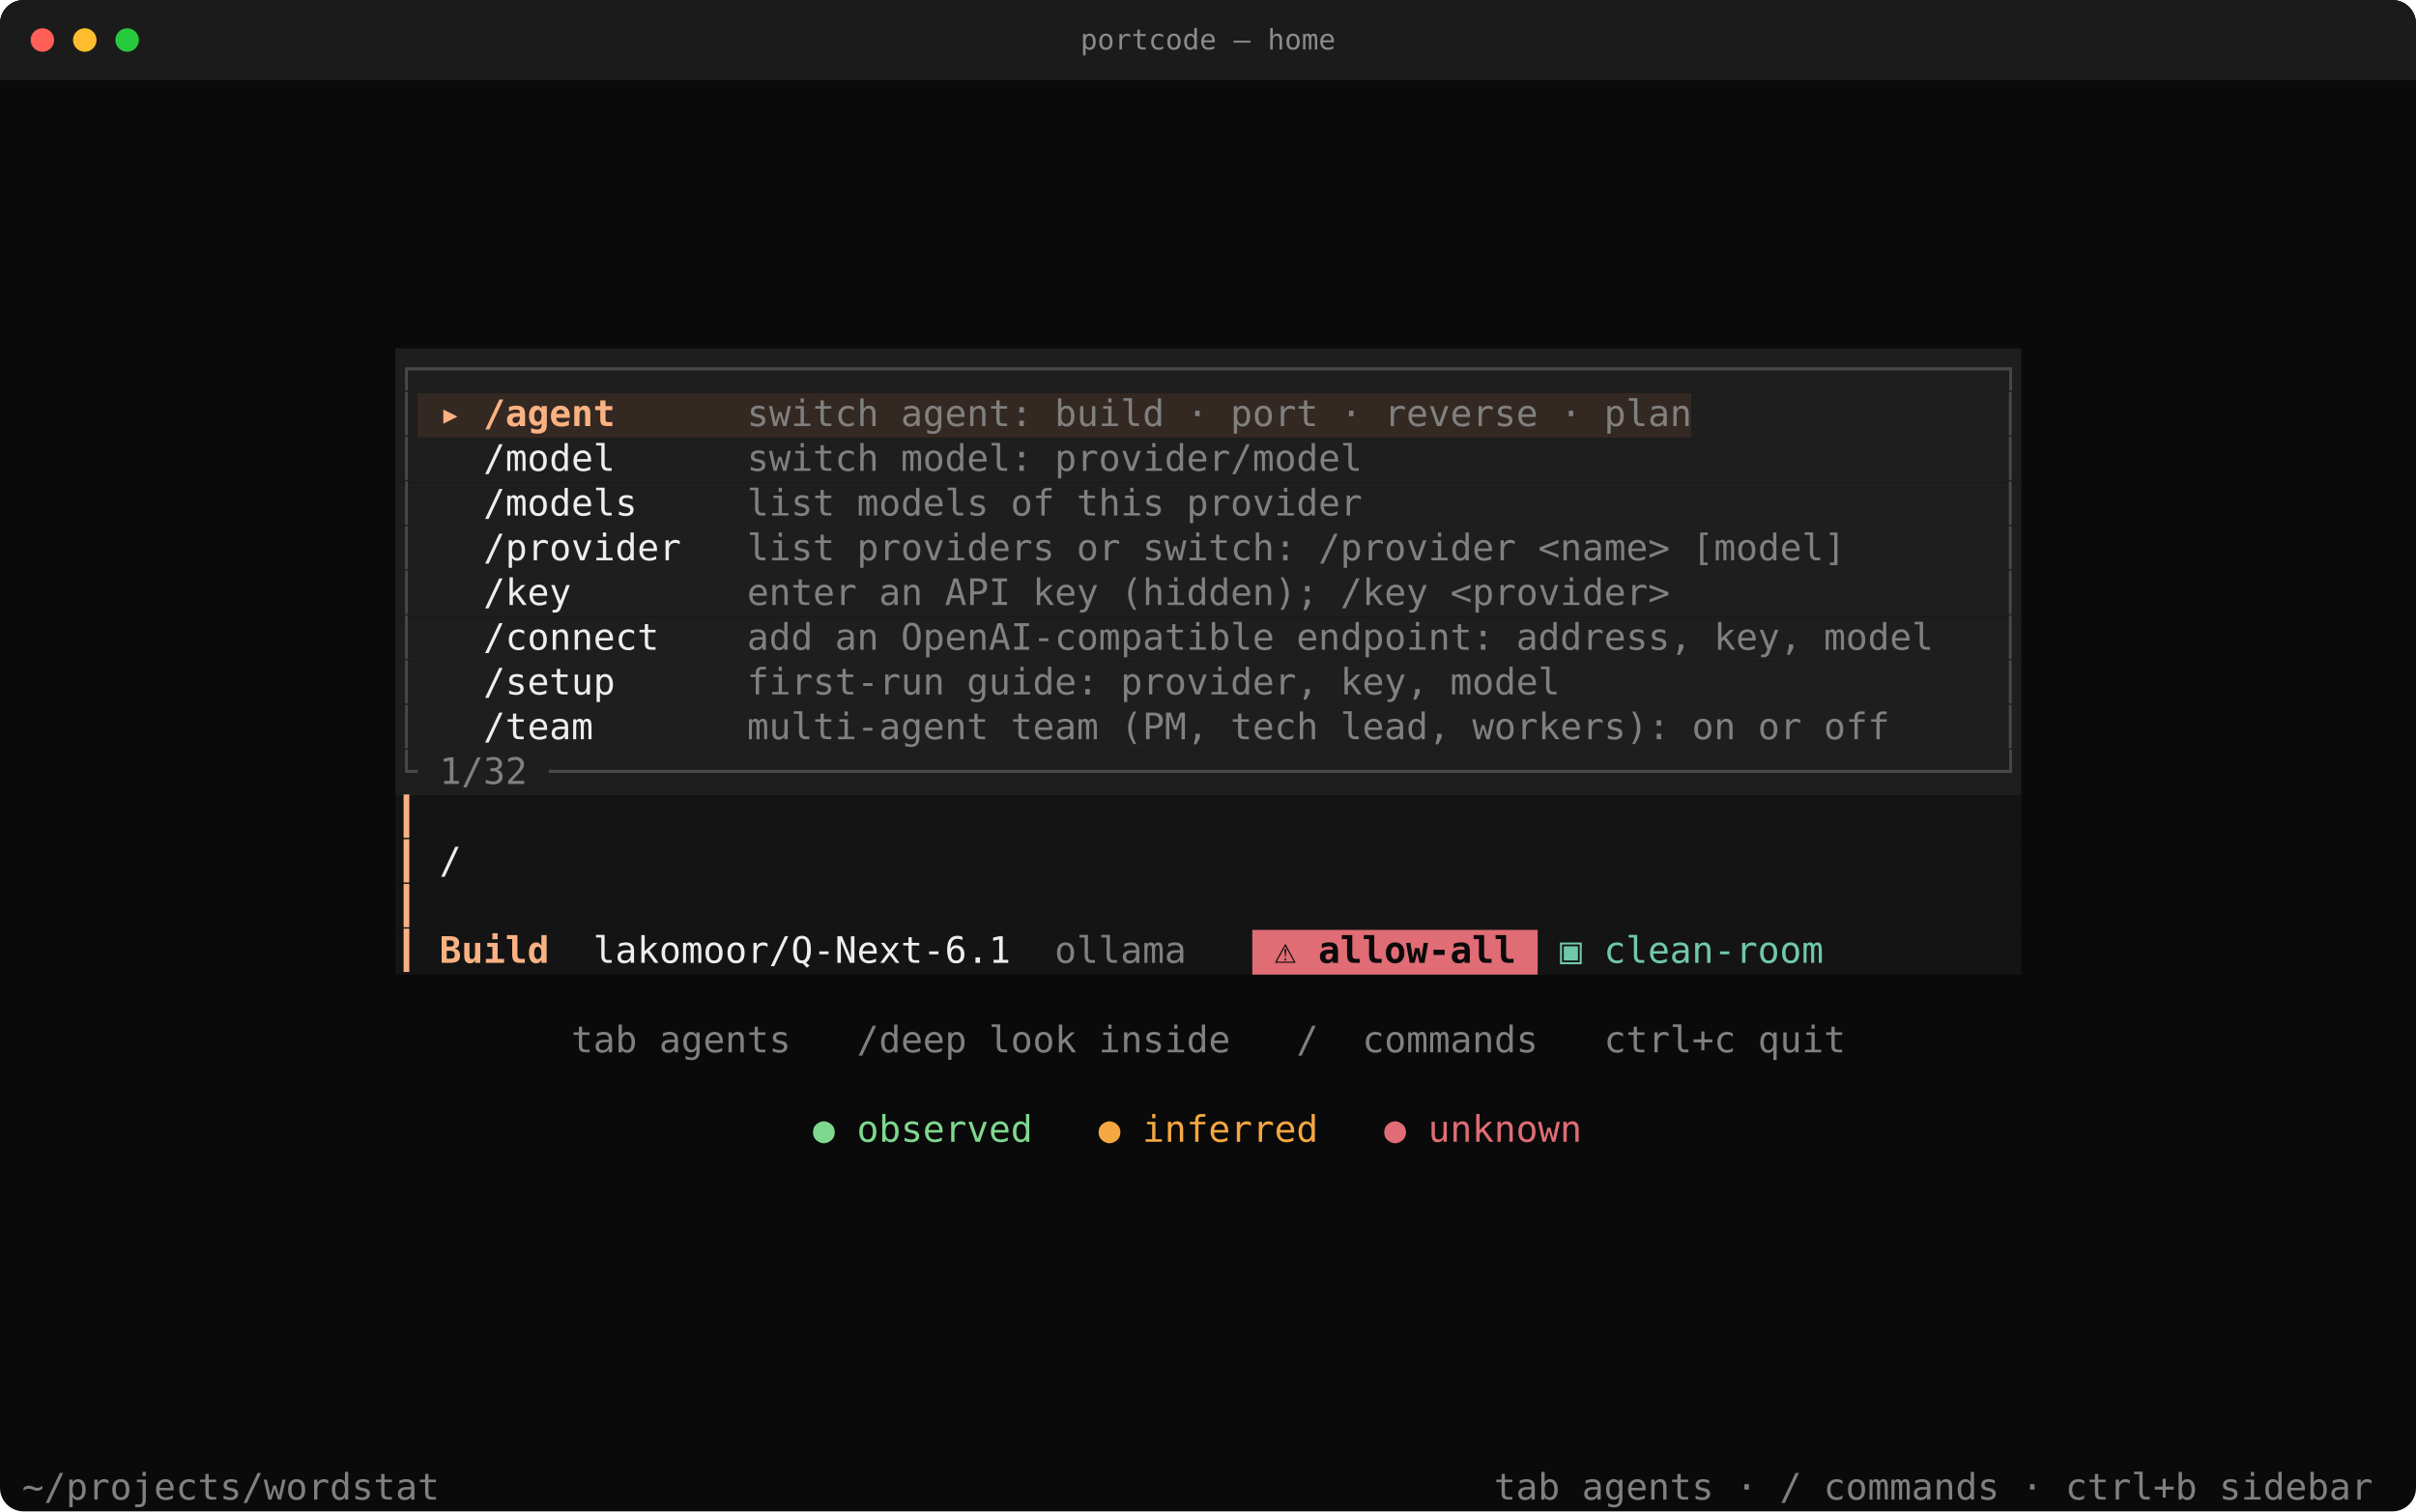
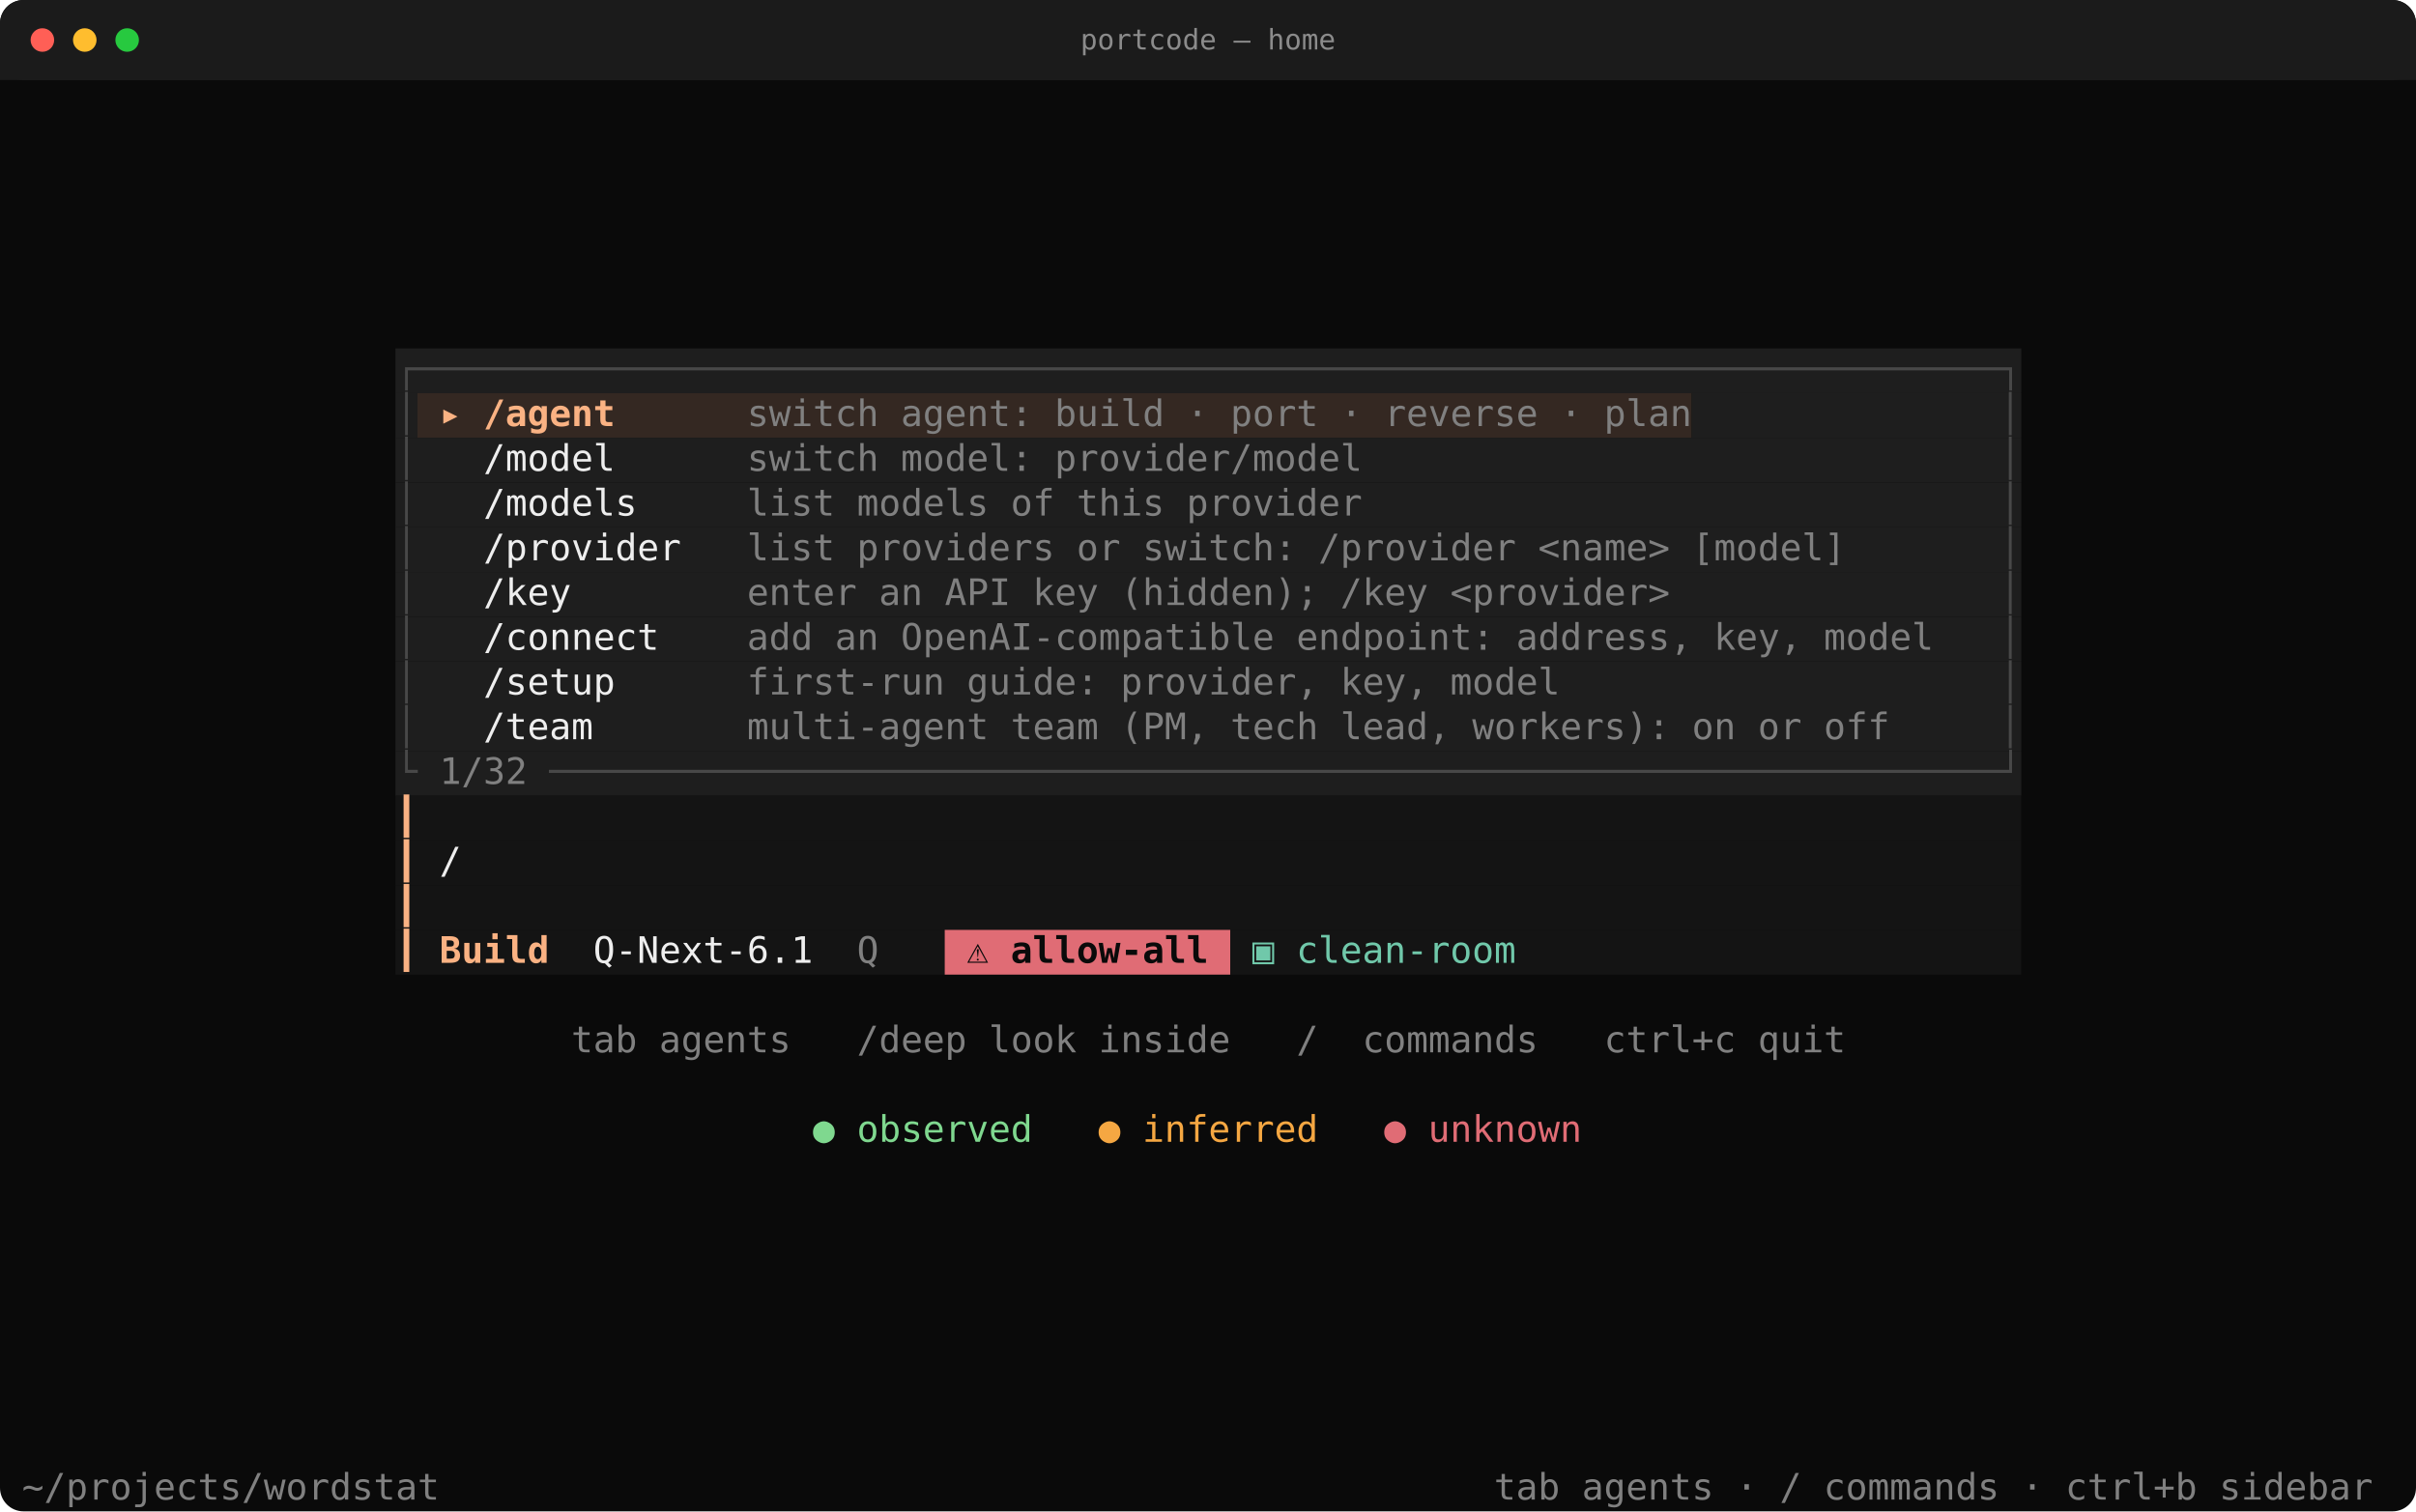
<svg xmlns="http://www.w3.org/2000/svg" width="1026" height="642" viewBox="0 0 1026 642" role="img" aria-label="portcode — home">
  <rect width="1026" height="642" rx="10" fill="#0a0a0a" />
  <rect width="1026" height="34" rx="10" fill="#1b1b1b" />
  <rect y="24" width="1026" height="10" fill="#1b1b1b" />
  <circle cx="18" cy="17" r="5" fill="#ff5f56" />
  <circle cx="36" cy="17" r="5" fill="#ffbd2e" />
  <circle cx="54" cy="17" r="5" fill="#27c93f" />
  <text x="513" y="21" fill="#8b8b8b" font-family="ui-monospace,Menlo,monospace" font-size="12" text-anchor="middle">portcode — home</text>
  <rect x="167.94" y="148.00" width="690.42" height="19" fill="#1e1e1e" />
  <rect x="167.94" y="167.00" width="9.33" height="19" fill="#1e1e1e" />
  <rect x="177.27" y="167.00" width="541.14" height="19" fill="#342822" />
  <rect x="718.41" y="167.00" width="139.95" height="19" fill="#1e1e1e" />
  <rect x="167.94" y="186.00" width="690.42" height="19" fill="#1e1e1e" />
  <rect x="167.94" y="205.00" width="690.42" height="19" fill="#1e1e1e" />
  <rect x="167.94" y="224.00" width="690.42" height="19" fill="#1e1e1e" />
  <rect x="167.94" y="243.00" width="690.42" height="19" fill="#1e1e1e" />
  <rect x="167.94" y="262.00" width="690.42" height="19" fill="#1e1e1e" />
  <rect x="167.94" y="281.00" width="690.42" height="19" fill="#1e1e1e" />
  <rect x="167.94" y="300.00" width="690.42" height="19" fill="#1e1e1e" />
  <rect x="167.94" y="319.00" width="690.42" height="19" fill="#1e1e1e" />
  <rect x="167.94" y="338.00" width="690.42" height="19" fill="#141414" />
  <rect x="167.94" y="357.00" width="690.42" height="19" fill="#141414" />
  <rect x="167.94" y="376.00" width="690.42" height="19" fill="#141414" />
-   <rect x="167.94" y="395.00" width="363.87" height="19" fill="#141414" />
-   <rect x="531.81" y="395.00" width="121.29" height="19" fill="#e06c75" />
-   <rect x="653.10" y="395.00" width="205.26" height="19" fill="#141414" />
+   <rect x="167.94" y="395.00" width="233.25" height="19" fill="#141414" />
+   <rect x="401.19" y="395.00" width="121.29" height="19" fill="#e06c75" />
+   <rect x="522.48" y="395.00" width="335.88" height="19" fill="#141414" />
  <g font-family="ui-monospace,SFMono-Regular,Menlo,Consolas,'DejaVu Sans Mono',monospace" font-size="15.5" xml:space="preserve">
    <text x="167.94" y="162.00" fill="#484848" textLength="690.42" lengthAdjust="spacingAndGlyphs">┌────────────────────────────────────────────────────────────────────────┐</text>
    <text x="167.94" y="181.00" fill="#484848" textLength="9.33" lengthAdjust="spacingAndGlyphs">│</text>
    <text x="177.27" y="181.00" fill="#fab283" textLength="27.99" lengthAdjust="spacingAndGlyphs"> ▸ </text>
    <text x="205.26" y="181.00" fill="#fab283" textLength="111.96" lengthAdjust="spacingAndGlyphs" font-weight="700">/agent      </text>
    <text x="317.22" y="181.00" fill="#808080" textLength="401.19" lengthAdjust="spacingAndGlyphs">switch agent: build · port · reverse · plan</text>
    <text x="849.03" y="181.00" fill="#484848" textLength="9.33" lengthAdjust="spacingAndGlyphs">│</text>
    <text x="167.94" y="200.00" fill="#484848" textLength="9.33" lengthAdjust="spacingAndGlyphs">│</text>
    <text x="205.26" y="200.00" fill="#eeeeee" textLength="111.96" lengthAdjust="spacingAndGlyphs">/model      </text>
    <text x="317.22" y="200.00" fill="#808080" textLength="261.24" lengthAdjust="spacingAndGlyphs">switch model: provider/model</text>
    <text x="849.03" y="200.00" fill="#484848" textLength="9.33" lengthAdjust="spacingAndGlyphs">│</text>
    <text x="167.94" y="219.00" fill="#484848" textLength="9.33" lengthAdjust="spacingAndGlyphs">│</text>
    <text x="205.26" y="219.00" fill="#eeeeee" textLength="111.96" lengthAdjust="spacingAndGlyphs">/models     </text>
    <text x="317.22" y="219.00" fill="#808080" textLength="261.24" lengthAdjust="spacingAndGlyphs">list models of this provider</text>
    <text x="849.03" y="219.00" fill="#484848" textLength="9.33" lengthAdjust="spacingAndGlyphs">│</text>
    <text x="167.94" y="238.00" fill="#484848" textLength="9.33" lengthAdjust="spacingAndGlyphs">│</text>
    <text x="205.26" y="238.00" fill="#eeeeee" textLength="111.96" lengthAdjust="spacingAndGlyphs">/provider   </text>
    <text x="317.22" y="238.00" fill="#808080" textLength="466.50" lengthAdjust="spacingAndGlyphs">list providers or switch: /provider &lt;name&gt; [model]</text>
    <text x="849.03" y="238.00" fill="#484848" textLength="9.33" lengthAdjust="spacingAndGlyphs">│</text>
    <text x="167.94" y="257.00" fill="#484848" textLength="9.33" lengthAdjust="spacingAndGlyphs">│</text>
    <text x="205.26" y="257.00" fill="#eeeeee" textLength="111.96" lengthAdjust="spacingAndGlyphs">/key        </text>
    <text x="317.22" y="257.00" fill="#808080" textLength="391.86" lengthAdjust="spacingAndGlyphs">enter an API key (hidden); /key &lt;provider&gt;</text>
    <text x="849.03" y="257.00" fill="#484848" textLength="9.33" lengthAdjust="spacingAndGlyphs">│</text>
    <text x="167.94" y="276.00" fill="#484848" textLength="9.33" lengthAdjust="spacingAndGlyphs">│</text>
    <text x="205.26" y="276.00" fill="#eeeeee" textLength="111.96" lengthAdjust="spacingAndGlyphs">/connect    </text>
    <text x="317.22" y="276.00" fill="#808080" textLength="503.82" lengthAdjust="spacingAndGlyphs">add an OpenAI-compatible endpoint: address, key, model</text>
    <text x="849.03" y="276.00" fill="#484848" textLength="9.33" lengthAdjust="spacingAndGlyphs">│</text>
    <text x="167.94" y="295.00" fill="#484848" textLength="9.33" lengthAdjust="spacingAndGlyphs">│</text>
    <text x="205.26" y="295.00" fill="#eeeeee" textLength="111.96" lengthAdjust="spacingAndGlyphs">/setup      </text>
    <text x="317.22" y="295.00" fill="#808080" textLength="345.21" lengthAdjust="spacingAndGlyphs">first-run guide: provider, key, model</text>
    <text x="849.03" y="295.00" fill="#484848" textLength="9.33" lengthAdjust="spacingAndGlyphs">│</text>
    <text x="167.94" y="314.00" fill="#484848" textLength="9.33" lengthAdjust="spacingAndGlyphs">│</text>
    <text x="205.26" y="314.00" fill="#eeeeee" textLength="111.96" lengthAdjust="spacingAndGlyphs">/team       </text>
    <text x="317.22" y="314.00" fill="#808080" textLength="485.16" lengthAdjust="spacingAndGlyphs">multi-agent team (PM, tech lead, workers): on or off</text>
    <text x="849.03" y="314.00" fill="#484848" textLength="9.33" lengthAdjust="spacingAndGlyphs">│</text>
    <text x="167.94" y="333.00" fill="#484848" textLength="9.33" lengthAdjust="spacingAndGlyphs">└</text>
    <text x="177.27" y="333.00" fill="#808080" textLength="55.98" lengthAdjust="spacingAndGlyphs"> 1/32 </text>
    <text x="233.25" y="333.00" fill="#484848" textLength="625.11" lengthAdjust="spacingAndGlyphs">──────────────────────────────────────────────────────────────────┘</text>
    <text x="167.94" y="352.00" fill="#fab283" textLength="9.33" lengthAdjust="spacingAndGlyphs">┃</text>
    <text x="167.94" y="371.00" fill="#fab283" textLength="9.33" lengthAdjust="spacingAndGlyphs">┃</text>
    <text x="177.27" y="371.00" fill="#eeeeee" textLength="849.03" lengthAdjust="spacingAndGlyphs"> /                                                                                         </text>
    <text x="167.94" y="390.00" fill="#fab283" textLength="9.33" lengthAdjust="spacingAndGlyphs">┃</text>
    <text x="167.94" y="409.00" fill="#fab283" textLength="9.33" lengthAdjust="spacingAndGlyphs">┃</text>
    <text x="186.60" y="409.00" fill="#fab283" textLength="46.65" lengthAdjust="spacingAndGlyphs" font-weight="700">Build</text>
-     <text x="233.25" y="409.00" fill="#eeeeee" textLength="195.93" lengthAdjust="spacingAndGlyphs">  lakomoor/Q-Next-6.1</text>
-     <text x="429.18" y="409.00" fill="#808080" textLength="74.64" lengthAdjust="spacingAndGlyphs">  ollama</text>
-     <text x="531.81" y="409.00" fill="#0a0a0a" textLength="121.29" lengthAdjust="spacingAndGlyphs" font-weight="700"> ⚠ allow-all </text>
-     <text x="662.43" y="409.00" fill="#70c8aa" textLength="111.96" lengthAdjust="spacingAndGlyphs">▣ clean-room</text>
+     <text x="233.25" y="409.00" fill="#eeeeee" textLength="111.96" lengthAdjust="spacingAndGlyphs">  Q-Next-6.1</text>
+     <text x="345.21" y="409.00" fill="#808080" textLength="27.99" lengthAdjust="spacingAndGlyphs">  Q</text>
+     <text x="401.19" y="409.00" fill="#0a0a0a" textLength="121.29" lengthAdjust="spacingAndGlyphs" font-weight="700"> ⚠ allow-all </text>
+     <text x="531.81" y="409.00" fill="#70c8aa" textLength="111.96" lengthAdjust="spacingAndGlyphs">▣ clean-room</text>
    <text x="242.58" y="447.00" fill="#808080" textLength="541.14" lengthAdjust="spacingAndGlyphs">tab agents   /deep look inside   /  commands   ctrl+c quit</text>
    <text x="345.21" y="485.00" fill="#7fd88f" textLength="93.30" lengthAdjust="spacingAndGlyphs">● observed</text>
    <text x="438.51" y="485.00" fill="#f5a742" textLength="121.29" lengthAdjust="spacingAndGlyphs">   ● inferred</text>
    <text x="559.80" y="485.00" fill="#e06c75" textLength="111.96" lengthAdjust="spacingAndGlyphs">   ● unknown</text>
    <text x="0.00" y="637.00" fill="#808080" textLength="186.60" lengthAdjust="spacingAndGlyphs"> ~/projects/wordstat</text>
    <text x="634.44" y="637.00" fill="#808080" textLength="391.86" lengthAdjust="spacingAndGlyphs">tab agents · / commands · ctrl+b sidebar  </text>
  </g>
</svg>
